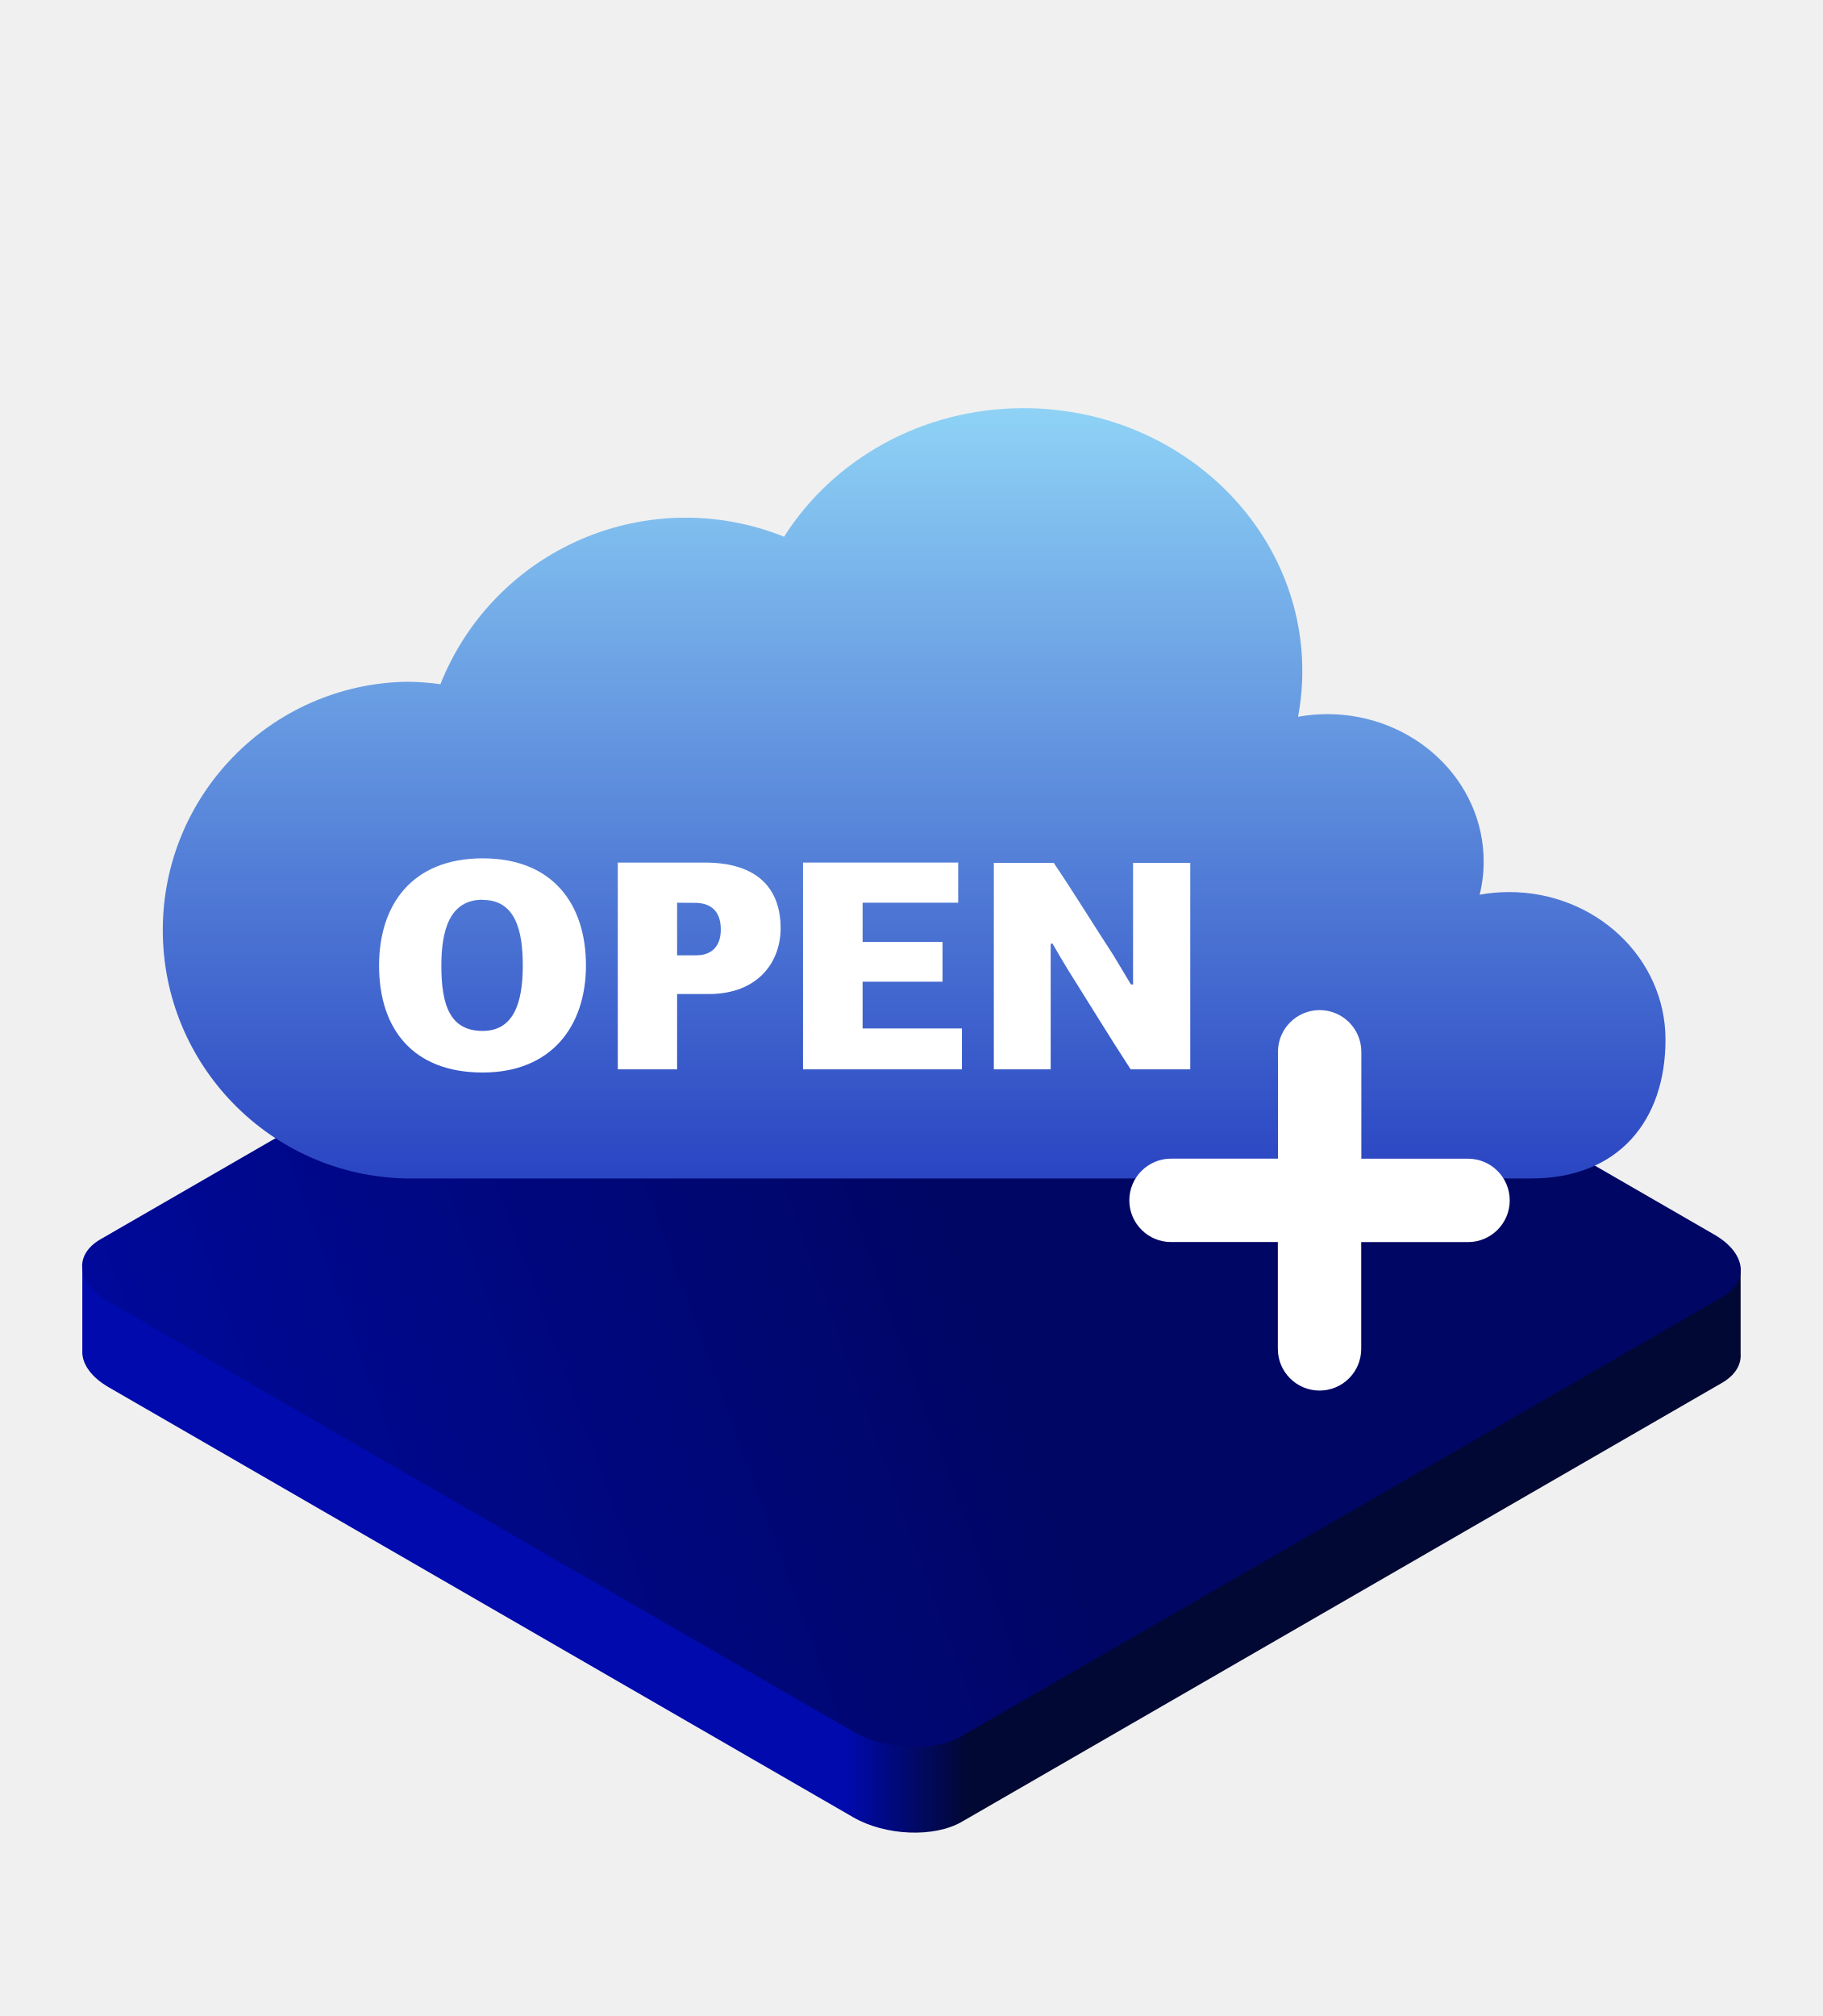
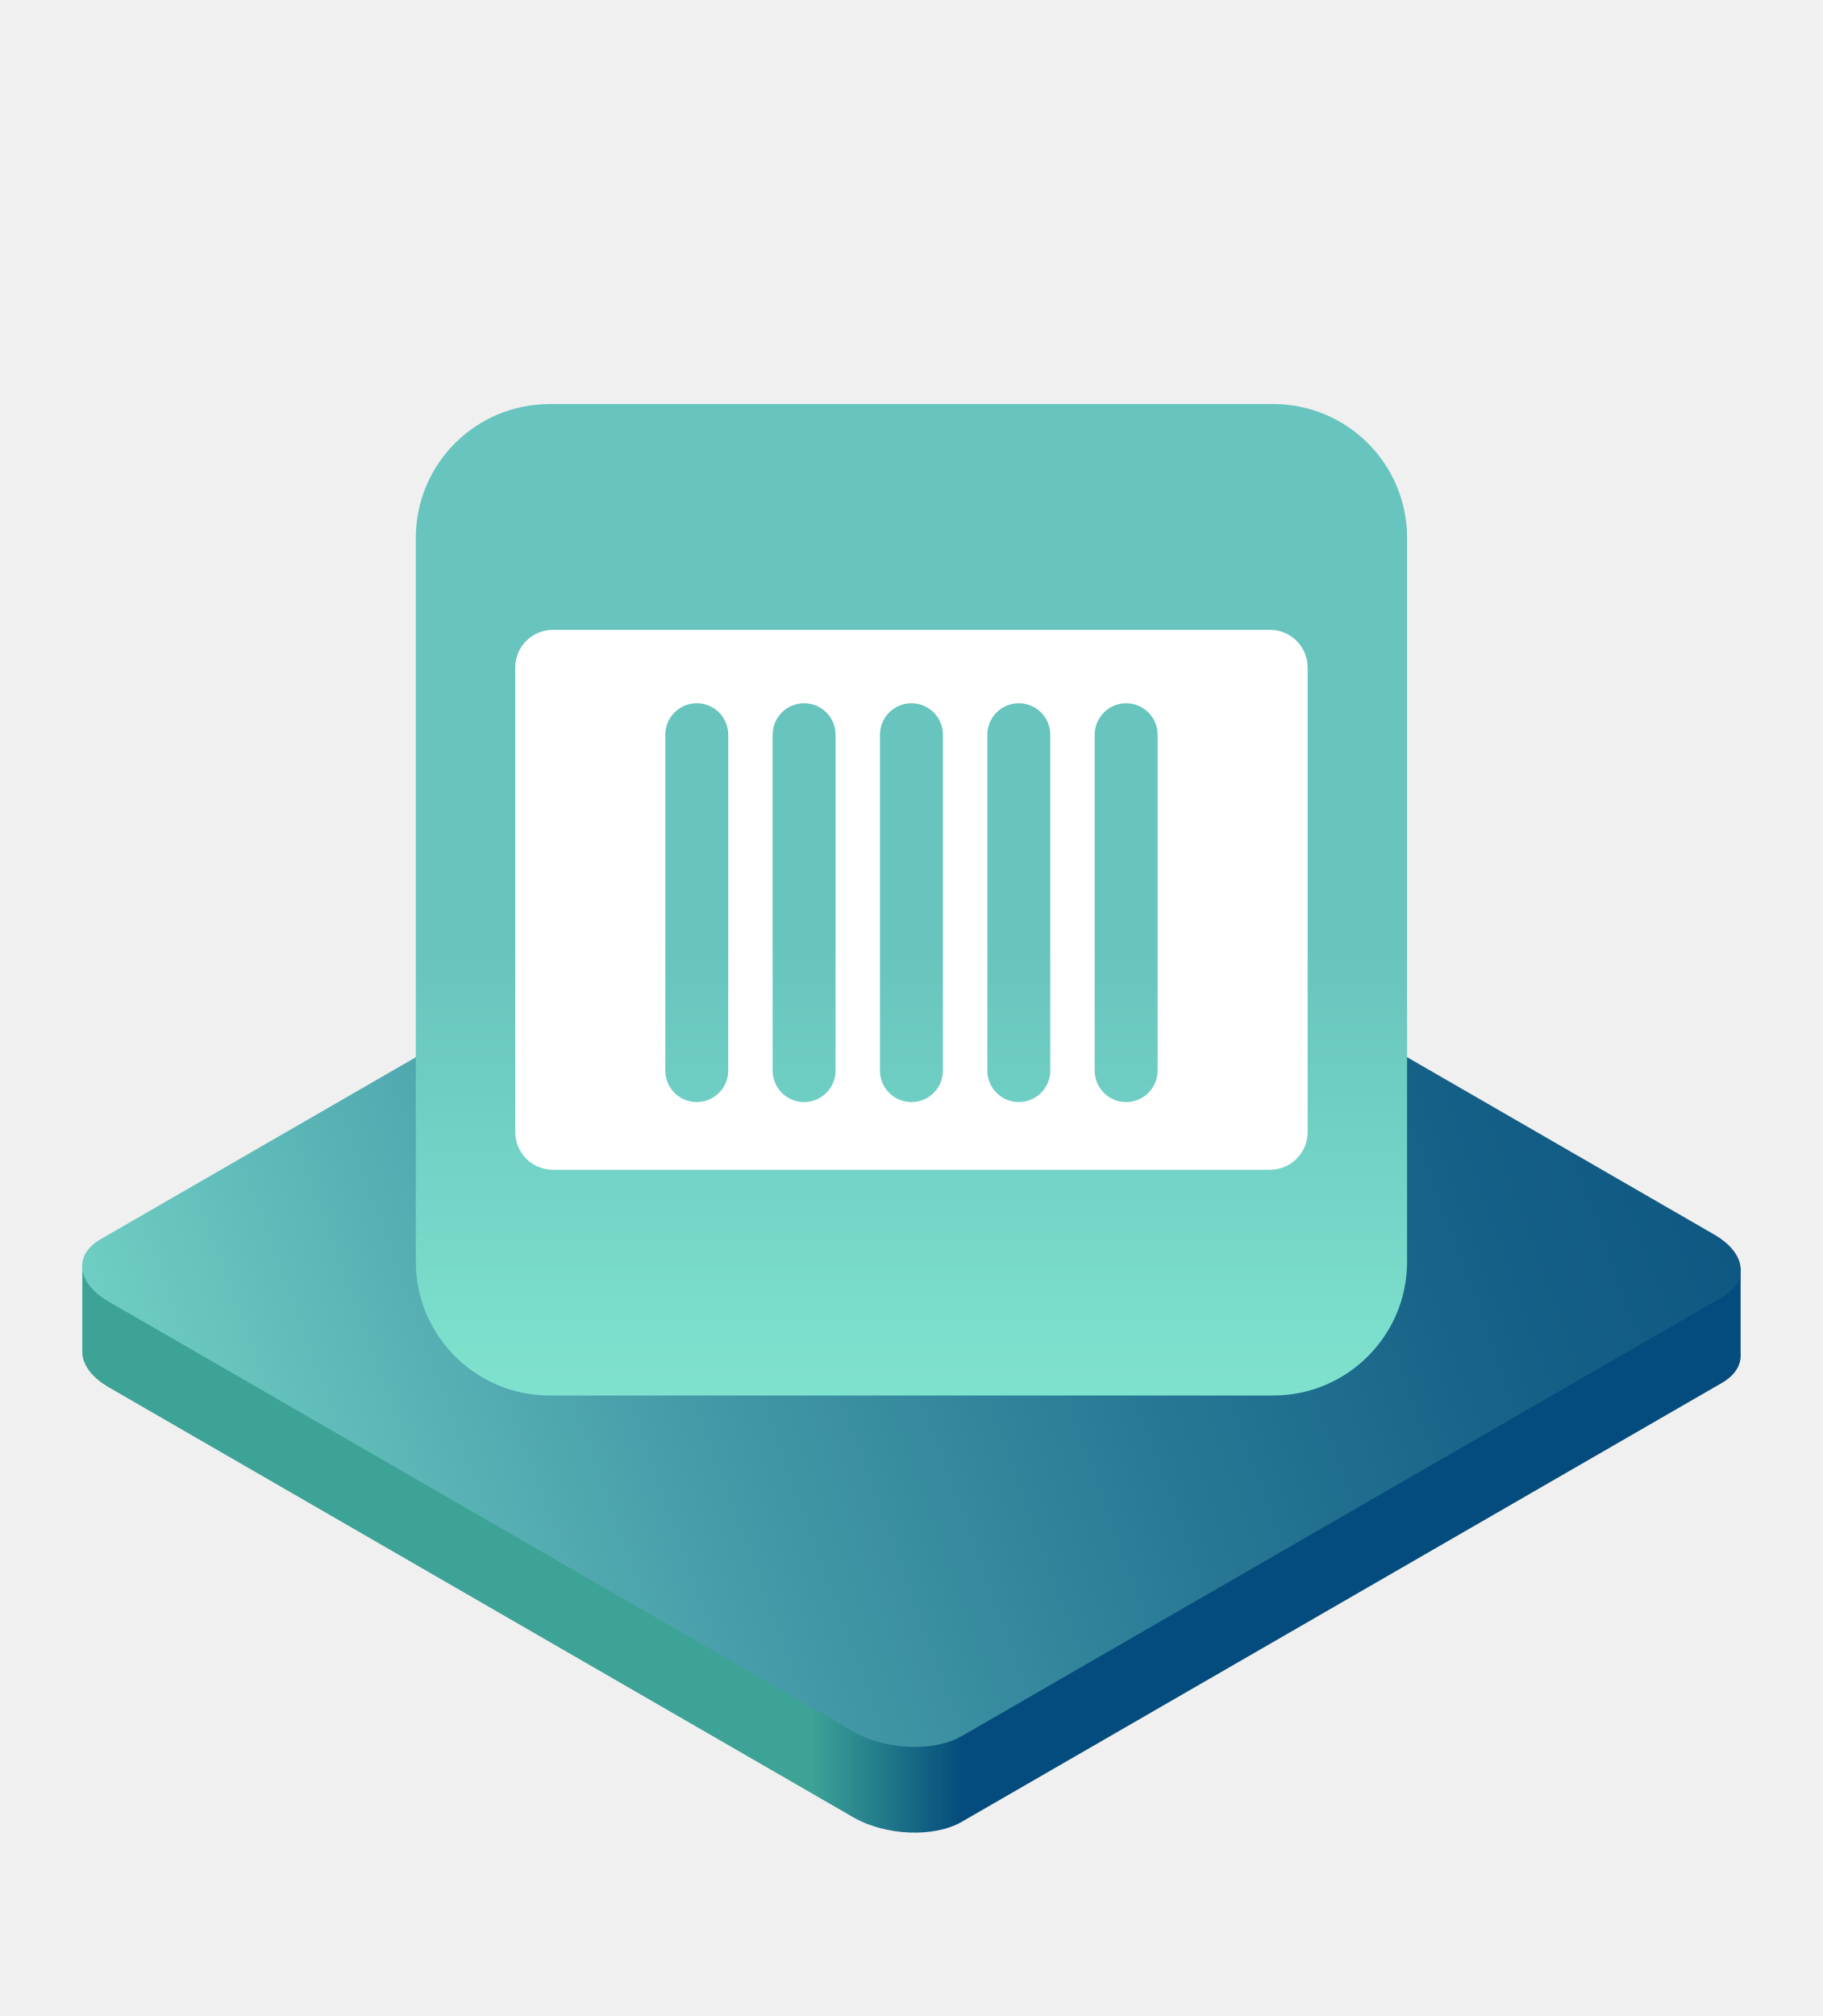
<svg xmlns="http://www.w3.org/2000/svg" viewBox="0 0 312 345">
  <defs>
-     <linearGradient id="a" x1="71.02" y1="265.31" x2="365.93" y2="265.31" gradientUnits="userSpaceOnUse">
-       <stop offset="0.25" stop-color="#000aad" />
-       <stop offset="0.32" stop-color="#010833" />
+     <linearGradient id="a" x1="14.09" y1="265.31" x2="297.93" y2="265.31" gradientUnits="userSpaceOnUse">
+       <stop offset="0.44" stop-color="#3ca396" />
+       <stop offset="0.53" stop-color="#044c7d" />
    </linearGradient>
-     <linearGradient id="b" x1="-24.1" y1="282.56" x2="164.11" y2="214.06" gradientUnits="userSpaceOnUse">
-       <stop offset="0.03" stop-color="#000aad" />
-       <stop offset="1" stop-color="#000664" />
+     <linearGradient id="b" x1="30.51" y1="262.68" x2="281.49" y2="171.34" gradientUnits="userSpaceOnUse">
+       <stop offset="0" stop-color="#6fcec3" />
+       <stop offset="0.33" stop-color="#459ba8" />
+       <stop offset="0.62" stop-color="#277794" />
+       <stop offset="0.85" stop-color="#156087" />
+       <stop offset="1" stop-color="#0e5883" />
    </linearGradient>
-     <linearGradient id="c" x1="156" y1="45.73" x2="156" y2="263.25" gradientUnits="userSpaceOnUse">
-       <stop offset="0" stop-color="#a1ecff" />
-       <stop offset="0.97" stop-color="#000aad" />
+     <linearGradient id="c" x1="156" y1="38.1" x2="156" y2="318.08" gradientUnits="userSpaceOnUse">
+       <stop offset="0.44" stop-color="#67c4be" />
+       <stop offset="0.81" stop-color="#87ecd3" />
+       <stop offset="0.93" stop-color="#92f9da" />
    </linearGradient>
  </defs>
  <path d="M14.09,217v14.65c.14,2,1.66,4.1,4.51,5.75L146.05,311c5.5,3.17,13.81,3.51,18.56.77l130.12-75.12c2.28-1.32,3.32-3.12,3.19-5V217Z" fill="url(#a)" />
  <path d="M294.73,222,164.61,297.1c-4.75,2.75-13.06,2.41-18.56-.76L18.6,222.75c-5.49-3.17-6.09-8-1.33-10.71l130.12-75.12c4.75-2.75,13.06-2.41,18.56.76L293.4,211.27C298.89,214.44,299.49,219.24,294.73,222Z" fill="url(#b)" />
-   <path d="M258.3,152.66a28.92,28.92,0,0,0-5.05.45,23.52,23.52,0,0,0,.69-5.66c0-13.94-12-25.24-26.77-25.24a28.66,28.66,0,0,0-5,.45,42.81,42.81,0,0,0,.73-7.81c0-24.85-21.35-45-47.7-45-17.42,0-32.65,8.81-41,22a45.16,45.16,0,0,0-58.82,25.24,43,43,0,0,0-5.93-.42,42.51,42.51,0,0,0,0,85H262.13c14.78,0,22.93-9.81,22.93-23.76S273.08,152.66,258.3,152.66Z" fill="url(#c)" />
-   <path d="M82.61,183.54c-12,0-17.73-7.53-17.73-18.3,0-10.35,5.59-18.35,17.73-18.35s17.68,8,17.68,18.3C100.29,175.7,94.3,183.54,82.61,183.54Zm0-29.57c-5.74,0-7.07,5.38-7.07,11.32,0,7,1.64,11.13,7.07,11.13,5.18,0,6.87-4.57,6.87-11.18C89.48,159.19,88.2,154,82.61,154Z" fill="#fff" />
-   <path d="M121.32,170.11h-5.43V183H105.74V147.61h14.87c9.32,0,13,4.72,13,11.23C133.62,164.58,129.78,170.11,121.32,170.11Zm-5.43-15.63v9h3.33c2.31,0,4.15-1.28,4.15-4.41,0-3.33-1.89-4.56-4.4-4.56Z" fill="#fff" />
-   <path d="M137.44,183V147.61H164v6.87H147.64v6.71h13.68V168H147.64v8h17v7Z" fill="#fff" />
-   <path d="M193.93,168.47V147.66h9.79V183h-10.2c-3.64-5.59-7.07-11.23-10.66-16.92-.92-1.53-1.85-3.07-2.72-4.61-.1,0-.2.05-.31.05V183H170.1V147.66h10.25c3.53,5.23,6.66,10.36,10.14,15.69l3.08,5.12Z" fill="#fff" />
-   <path d="M251.26,198.29H233V180a7.14,7.14,0,0,0-7.13-7.14h0a7.14,7.14,0,0,0-7.14,7.14v18.28H200.43a7.14,7.14,0,0,0-7.14,7.14h0a7.14,7.14,0,0,0,7.14,7.13h18.28v18.28a7.14,7.14,0,0,0,7.14,7.14h0a7.13,7.13,0,0,0,7.13-7.14V212.56h18.28a7.14,7.14,0,0,0,7.14-7.13h0A7.14,7.14,0,0,0,251.26,198.29Z" fill="#fff" />
+   <rect x="71.17" y="69.15" width="169.66" height="169.66" rx="22.89" fill="url(#c)" />
+   <path d="M88.19,114.22v79.52a6.43,6.43,0,0,0,6.43,6.44H217.38a6.43,6.43,0,0,0,6.43-6.44V114.22a6.43,6.43,0,0,0-6.43-6.43H94.62A6.43,6.43,0,0,0,88.19,114.22Zm31.06,74.38h0a5.38,5.38,0,0,1-5.38-5.38V125.73a5.38,5.38,0,0,1,5.38-5.38h0a5.38,5.38,0,0,1,5.39,5.38v57.49A5.38,5.38,0,0,1,119.25,188.6Zm18.38,0h0a5.38,5.38,0,0,1-5.39-5.38V125.73a5.38,5.38,0,0,1,5.39-5.38h0a5.38,5.38,0,0,1,5.38,5.38v57.49A5.38,5.38,0,0,1,137.63,188.6Zm18.37,0h0a5.39,5.39,0,0,1-5.39-5.38V125.73a5.39,5.39,0,0,1,5.39-5.38h0a5.39,5.39,0,0,1,5.39,5.38v57.49A5.39,5.39,0,0,1,156,188.6Zm18.37,0h0a5.38,5.38,0,0,1-5.38-5.38V125.73a5.38,5.38,0,0,1,5.38-5.38h0a5.38,5.38,0,0,1,5.39,5.38v57.49A5.38,5.38,0,0,1,174.37,188.6Zm18.38,0h0a5.38,5.38,0,0,1-5.39-5.38V125.73a5.38,5.38,0,0,1,5.39-5.38h0a5.38,5.38,0,0,1,5.38,5.38v57.49A5.38,5.38,0,0,1,192.75,188.6Z" fill="#fff" />
</svg>
